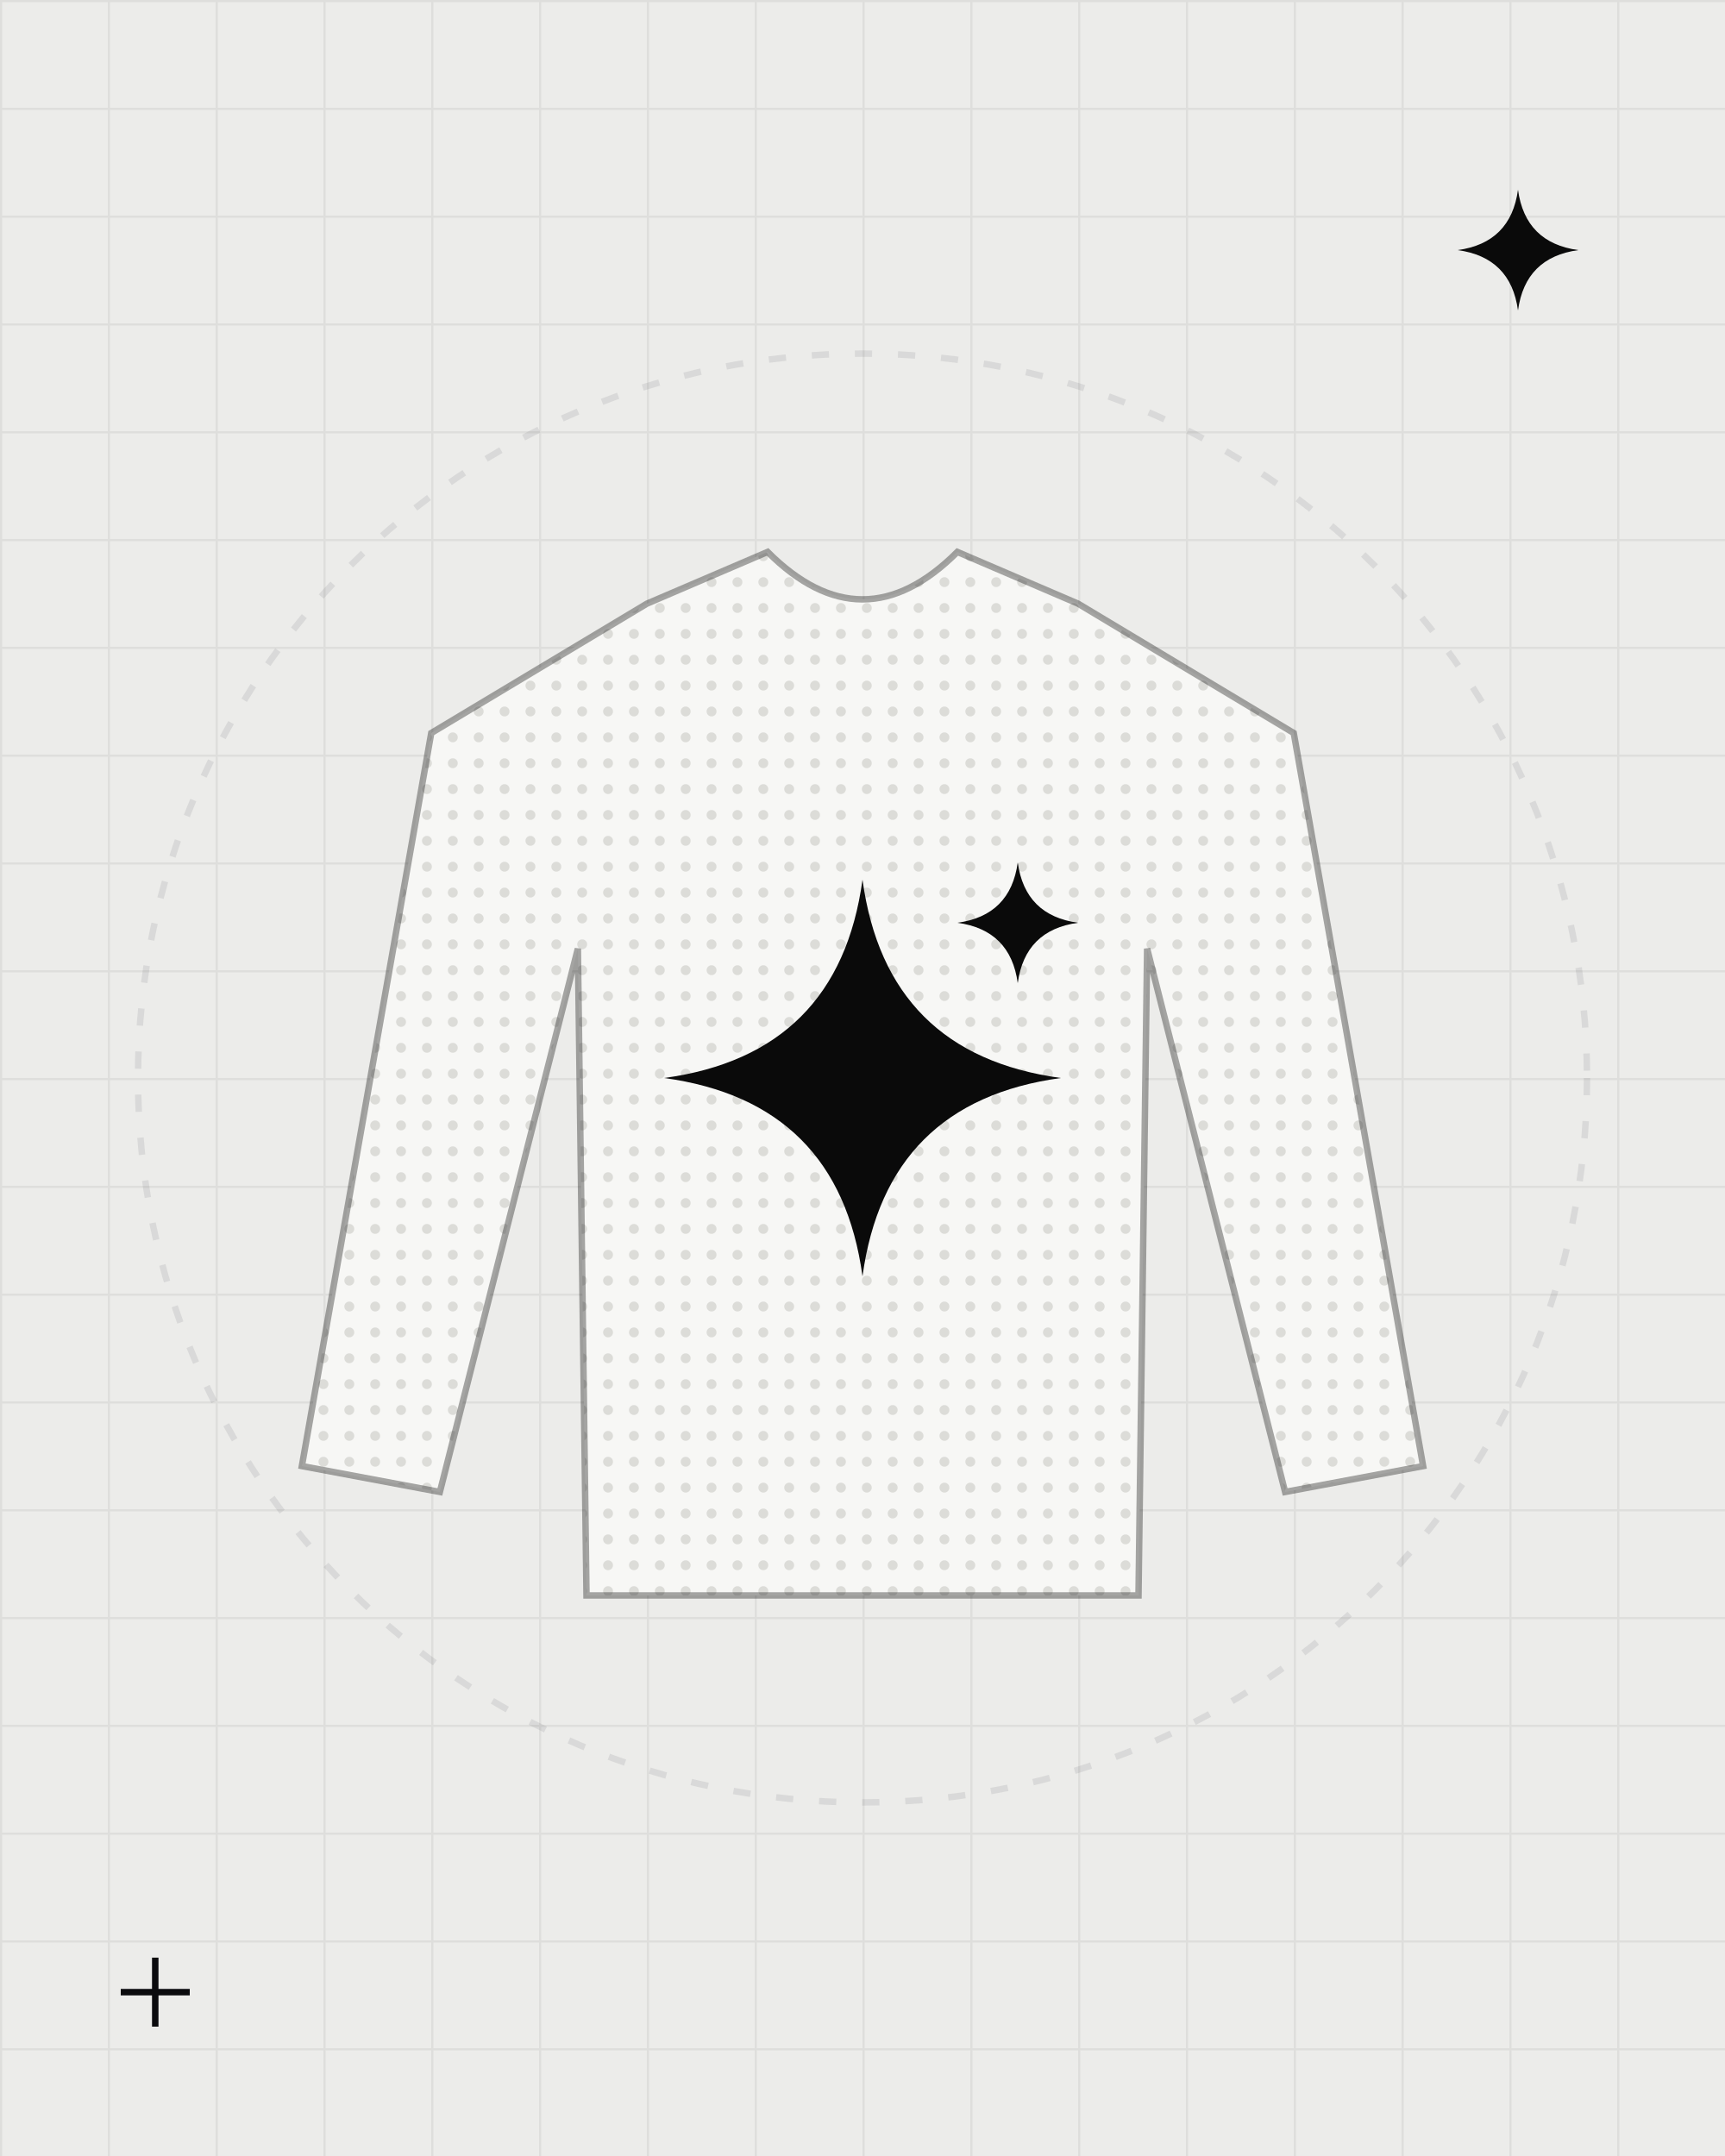
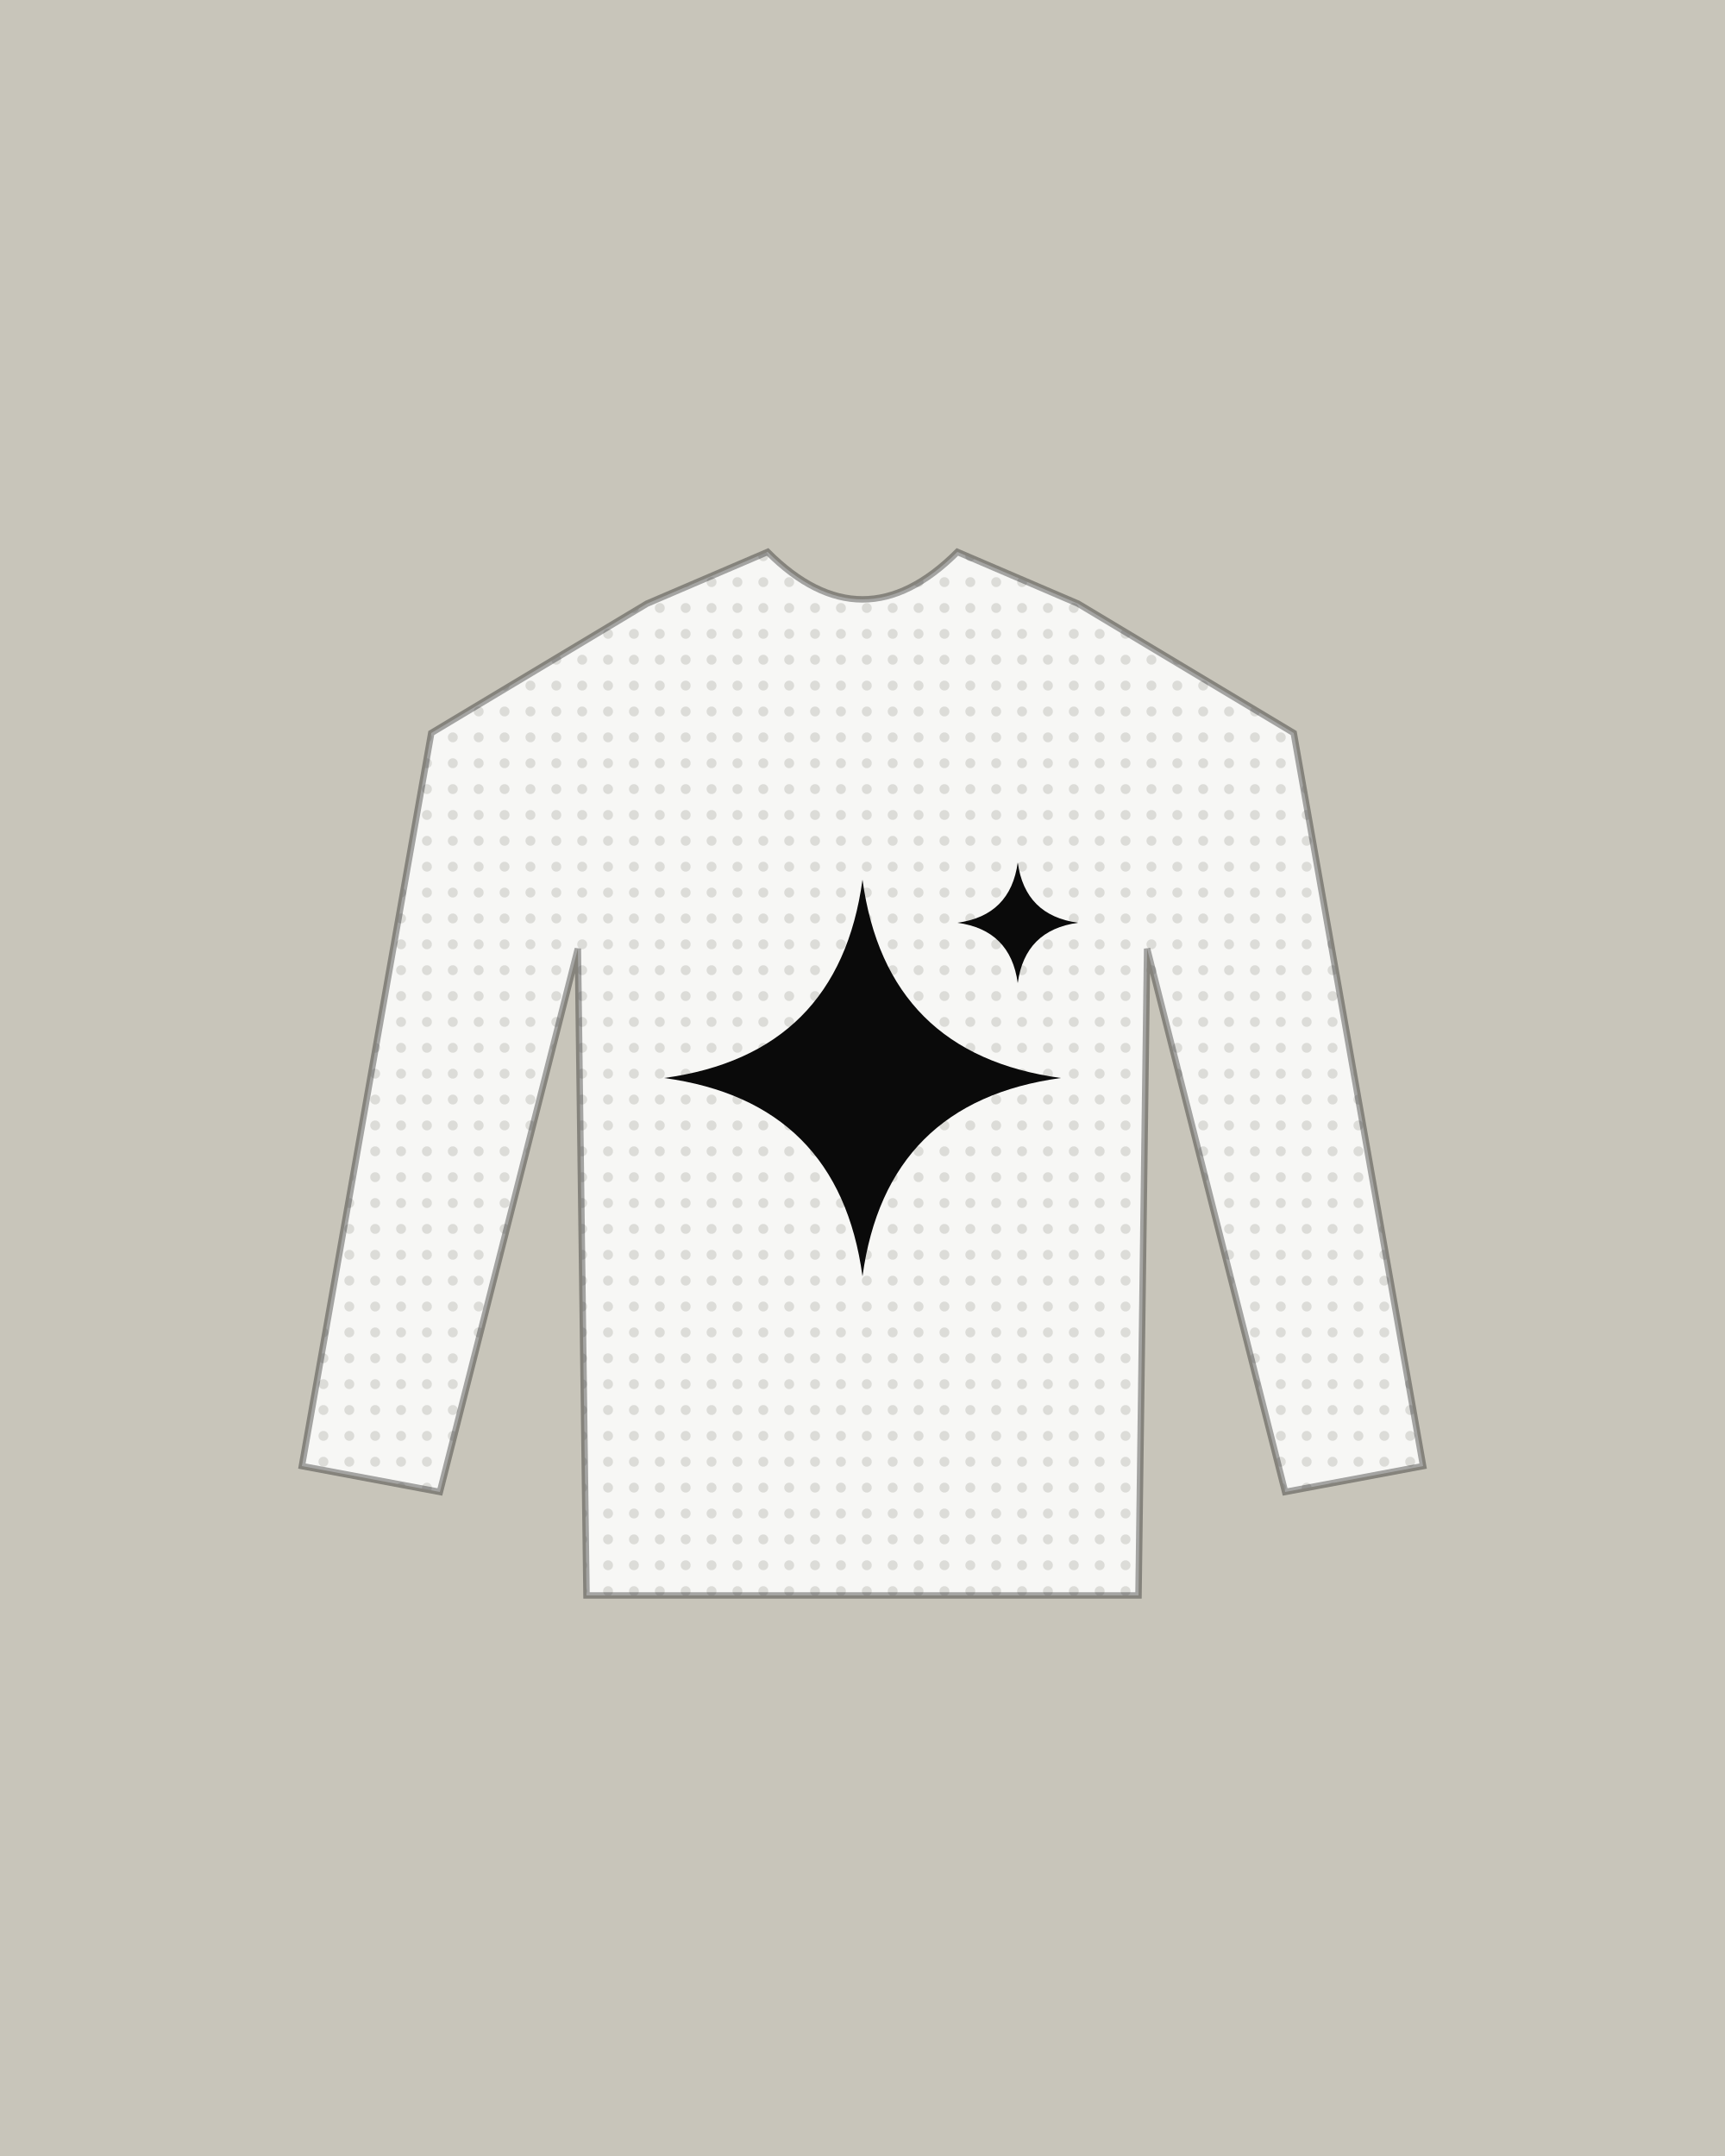
<svg xmlns="http://www.w3.org/2000/svg" viewBox="0 0 400 500" width="400" height="500">
  <defs>
    <pattern id="c" width="6" height="6" patternUnits="userSpaceOnUse">
      <rect width="6" height="6" fill="#f7f7f5" />
      <circle cx="3" cy="3" r="1.15" fill="#dcdcd8" />
    </pattern>
-     <pattern id="grid" width="25" height="25" patternUnits="userSpaceOnUse">
-       <path d="M25 0H0V25" fill="none" stroke="#0b0b0e" stroke-opacity=".06" />
-     </pattern>
    <pattern id="mesh" width="10" height="10" patternUnits="userSpaceOnUse">
      <path d="M0 5L5 0L10 5L5 10Z" fill="none" stroke="#0a0a0a" stroke-opacity=".85" stroke-width="1.3" />
    </pattern>
  </defs>
-   <rect width="400" height="500" fill="#ececea" />
-   <rect width="400" height="500" fill="url(#grid)" />
-   <circle cx="200" cy="250" r="168" fill="none" stroke="#0b0b0e" stroke-opacity=".08" stroke-width="1.5" stroke-dasharray="4 6" />
+   <rect width="400" height="500" fill="#c8c5ba" />
  <path d="M150 140L178 128Q200 150 222 128L250 140L300 170L330 340L298 346L266 220L264 370L136 370L134 220L102 346L70 340L100 170Z" fill="url(#c)" stroke="#0a0a0a" stroke-opacity=".35" stroke-width="1.5" />
  <path d="M200 204Q205.52 244.48 246 250Q205.52 255.52 200 296Q194.48 255.52 154 250Q194.48 244.48 200 204Z" fill="#0a0a0a" />
  <path d="M236 200Q237.68 212.32 250 214Q237.68 215.68 236 228Q234.32 215.68 222 214Q234.32 212.32 236 200Z" fill="#0a0a0a" />
-   <path d="M352 44Q353.68 56.32 366 58Q353.68 59.68 352 72Q350.32 59.68 338 58Q350.32 56.32 352 44Z" fill="#0a0a0a" />
-   <path d="M28 462h16M36 454v16" stroke="#0b0b0e" stroke-width="1.5" />
</svg>
